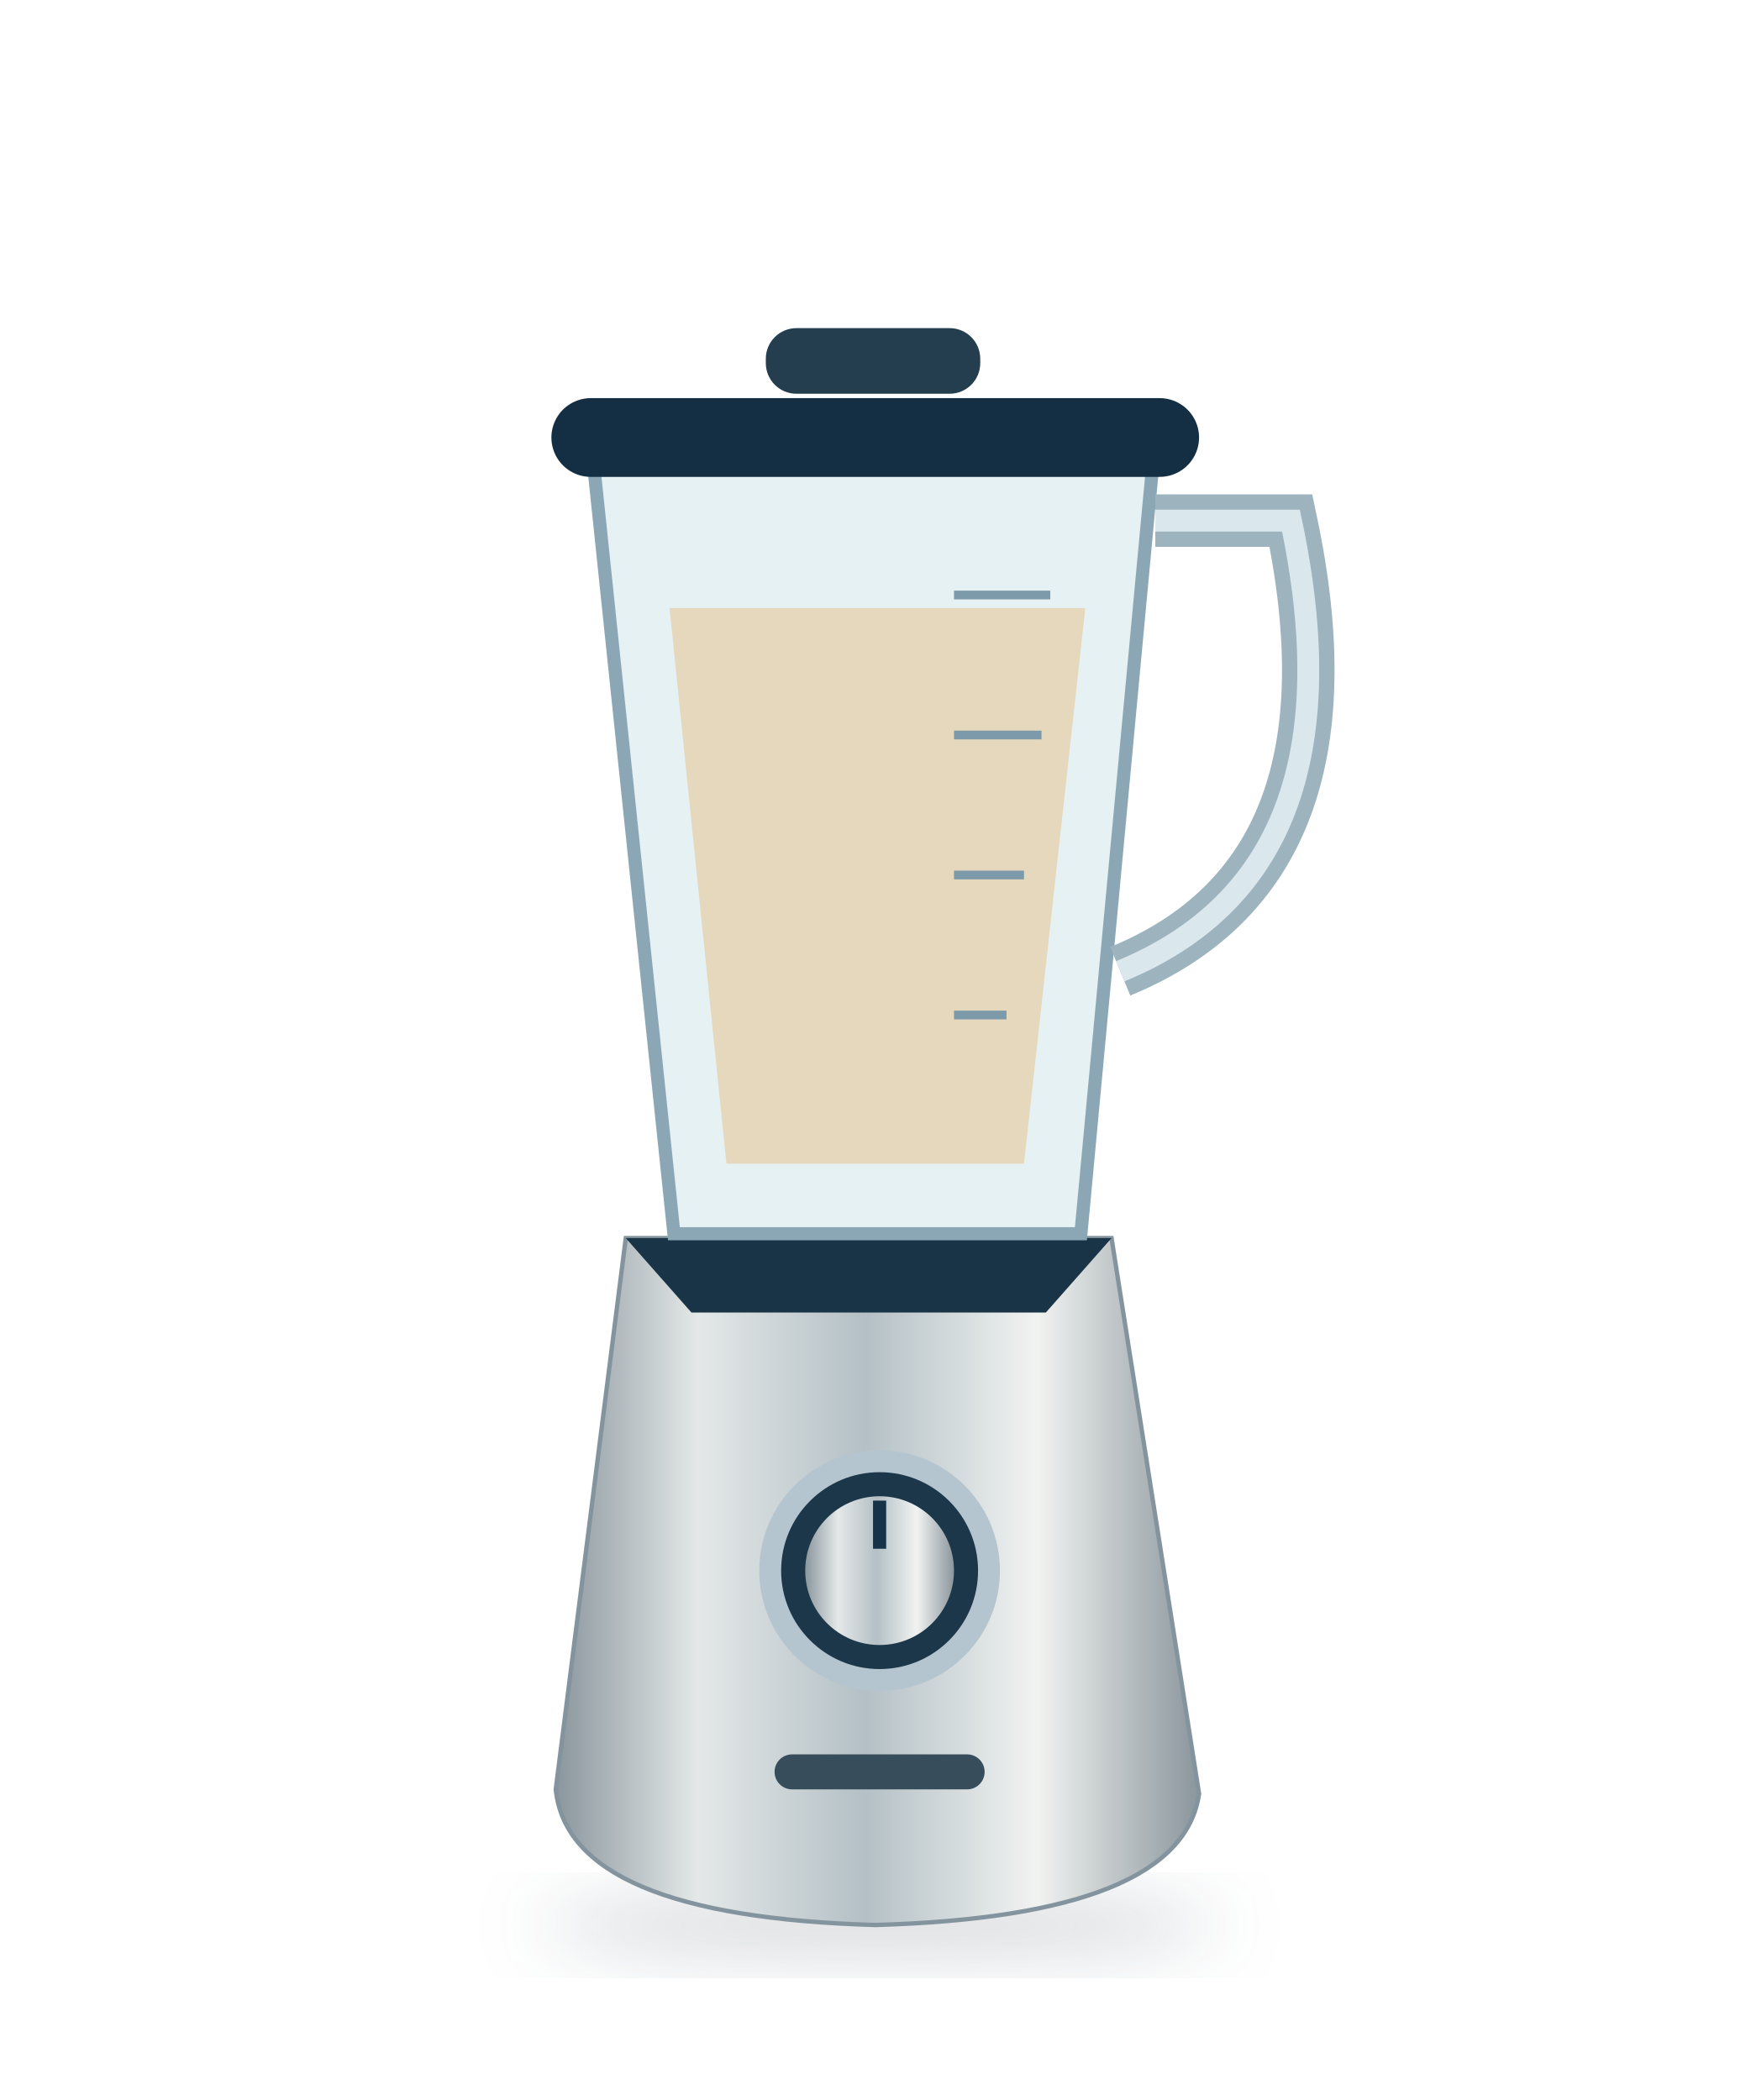
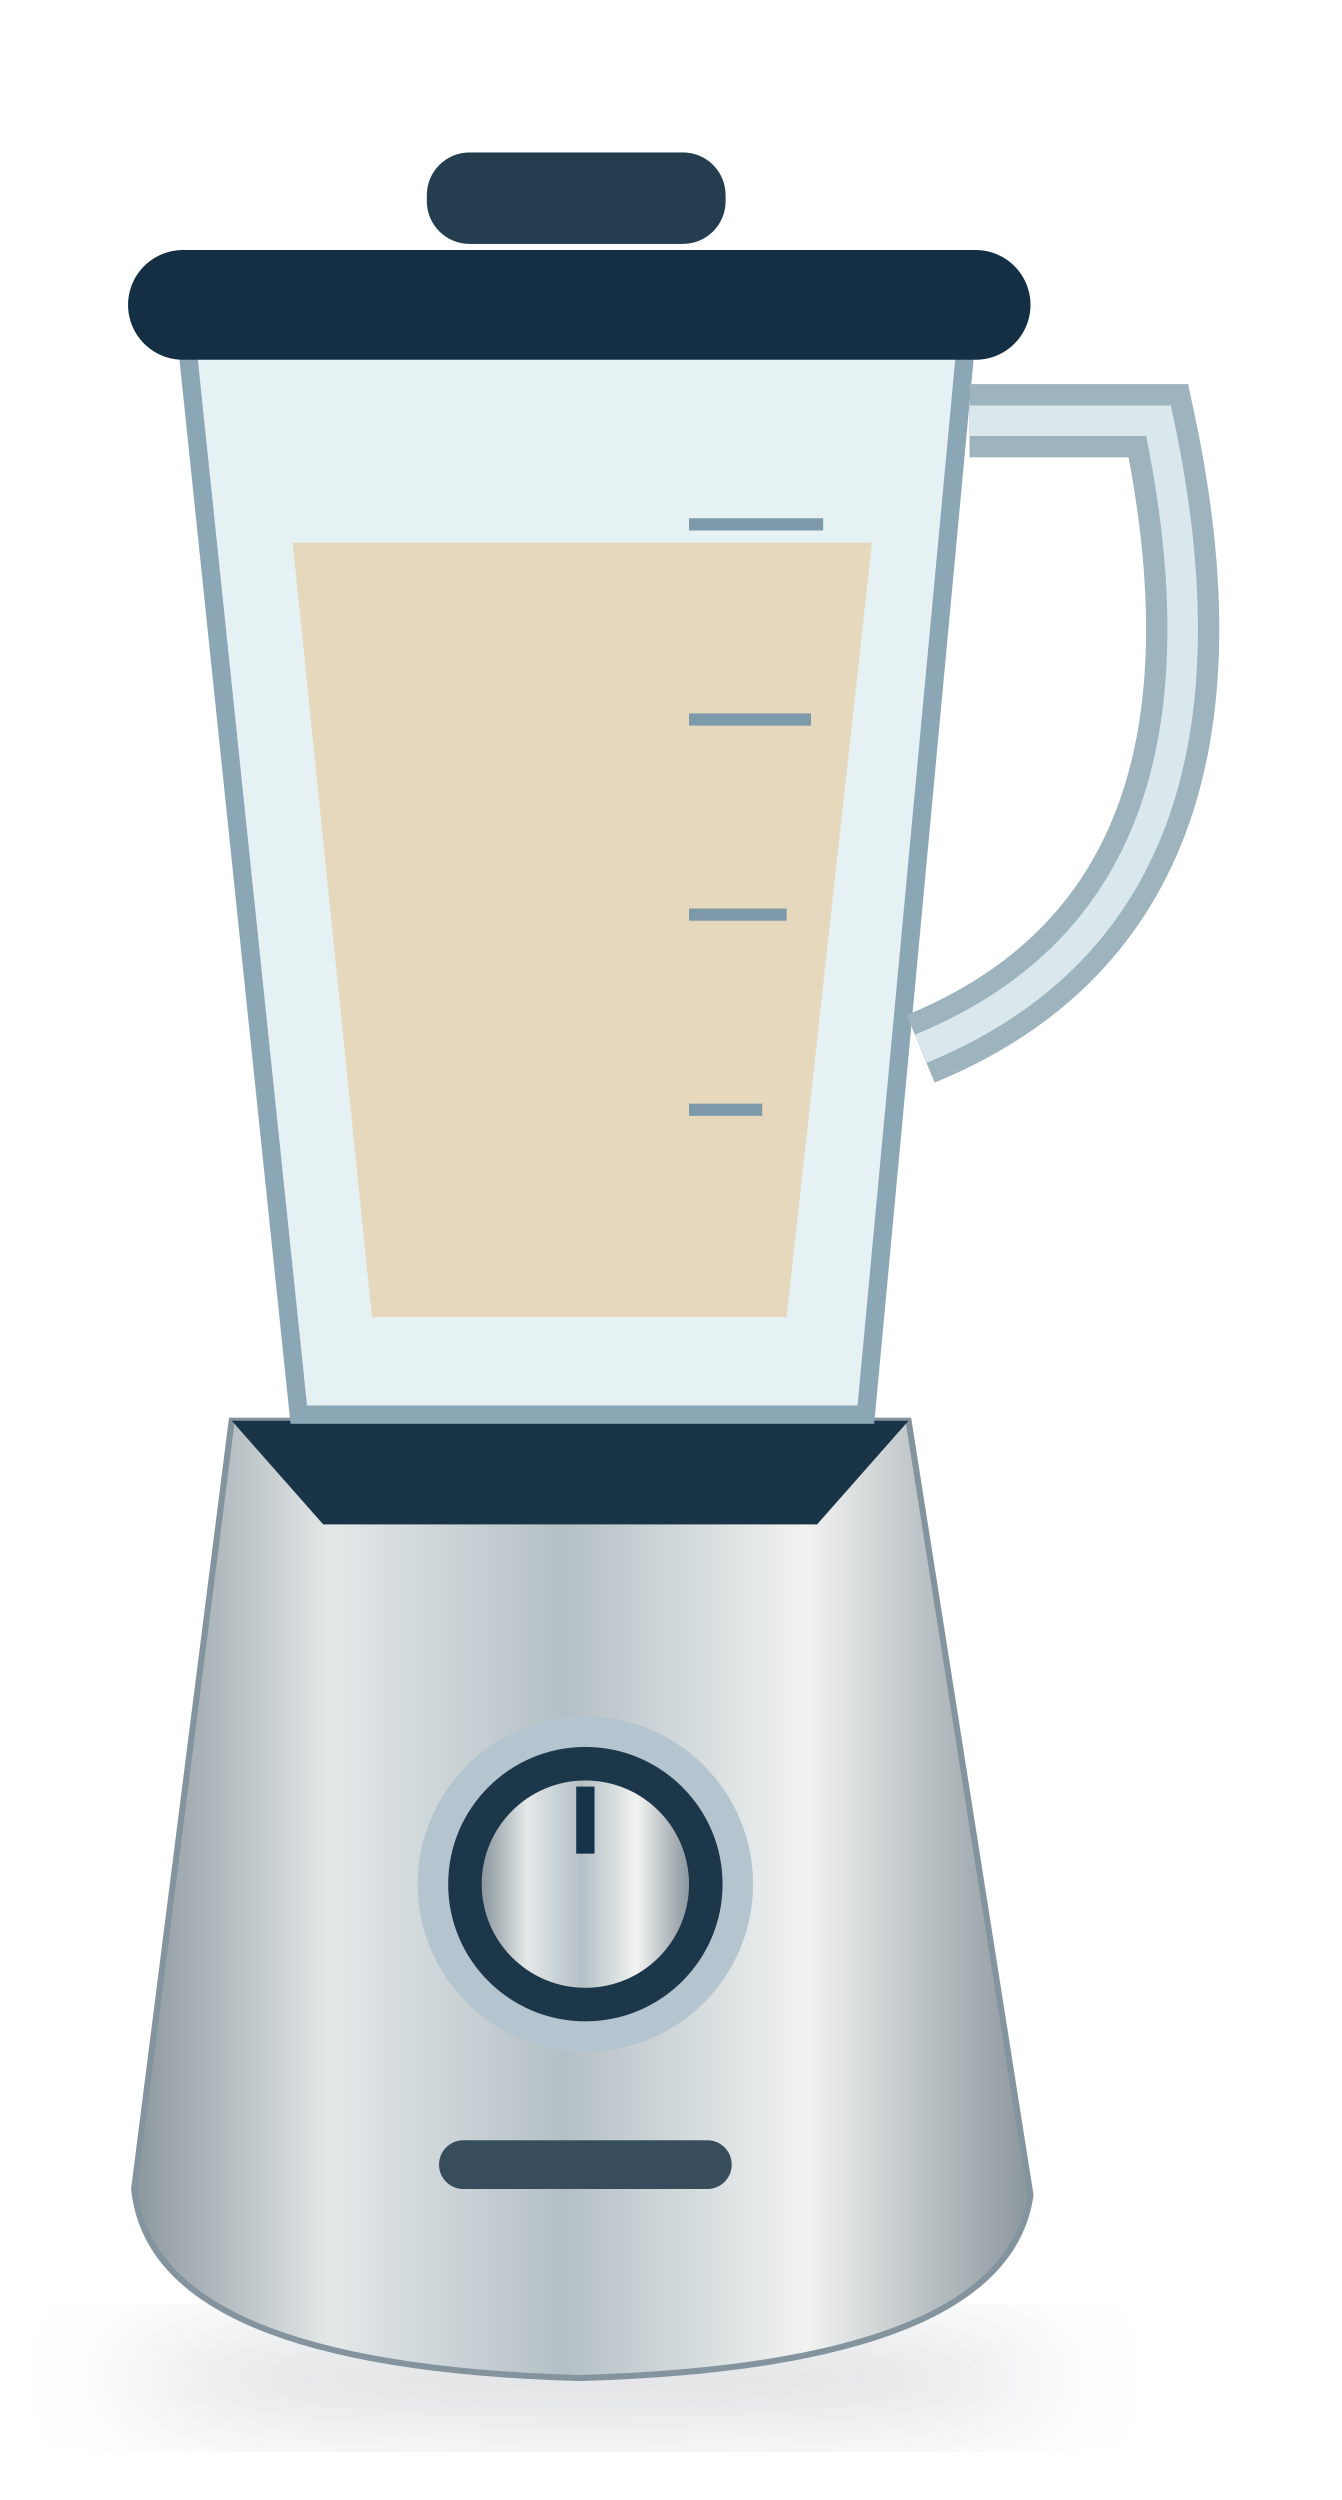
- <svg xmlns="http://www.w3.org/2000/svg" viewBox="0 0 400 480">
+ <svg xmlns="http://www.w3.org/2000/svg" viewBox="105 50 220 410">
  <defs>
    <linearGradient id="metal" x1="0" x2="1">
      <stop stop-color="#8b979e" />
      <stop offset=".22" stop-color="#e4e8e8" />
      <stop offset=".48" stop-color="#b4c0c6" />
      <stop offset=".75" stop-color="#f1f3f1" />
      <stop offset="1" stop-color="#8b969d" />
    </linearGradient>
    <linearGradient id="side" x1="0" x2="1">
      <stop stop-color="#55646d" />
      <stop offset="1" stop-color="#a6b0b5" />
    </linearGradient>
    <linearGradient id="glass" x2=".8" y2="1">
      <stop stop-color="#102d3d" />
      <stop offset=".45" stop-color="#426275" />
      <stop offset="1" stop-color="#101f2b" />
    </linearGradient>
    <linearGradient id="white" x2="1" y2=".6">
      <stop stop-color="#fff" />
      <stop offset=".7" stop-color="#e9edef" />
      <stop offset="1" stop-color="#bdc9d0" />
    </linearGradient>
    <linearGradient id="screen" x2="1" y2="1">
      <stop stop-color="#144da0" />
      <stop offset=".5" stop-color="#2e98c4" />
      <stop offset="1" stop-color="#062351" />
    </linearGradient>
    <filter id="shadow">
      <feGaussianBlur stdDeviation="9" />
    </filter>
  </defs>
  <ellipse cx="201" cy="440" rx="77" ry="10" fill="#233547" opacity=".17" filter="url(#shadow)" />
  <path d="M143 283L127 409Q130 438 200 440Q270 438 274 410L254 283Z" fill="url(#metal)" stroke="#84949e" />
  <path d="M143 283L158 300H239L254 283Z" fill="#1a3447" />
  <path d="M135 100H264L247 282H154Z" fill="#d5e8ed" fill-opacity=".6" stroke="#8ba7b5" stroke-width="3" />
  <path d="M264 119H295Q312 199 256 222" fill="none" stroke="#9db3be" stroke-width="12" />
  <path d="M264 119H295Q312 199 256 222" fill="none" stroke="#dae8ee" stroke-width="5" />
  <path d="M153 139L166 266H234L248 139" fill="#e4bb79" opacity=".45" />
  <path d="M135 100H265" stroke="#142f44" stroke-width="18" stroke-linecap="round" />
  <rect x="175" y="75" width="49" height="15" rx="7" fill="#243e50" />
  <path d="M218 136H240M218 168H238M218 200H234M218 232H230" stroke="#7c9aa9" stroke-width="2" />
  <circle cx="201" cy="359" r="25" fill="#1c374a" stroke="#b5c5cf" stroke-width="5" />
  <circle cx="201" cy="359" r="17" fill="url(#metal)" />
  <path d="M201 343V354" stroke="#16334a" stroke-width="3" />
  <rect x="177" y="401" width="48" height="8" rx="4" fill="#374d5c" />
</svg>
